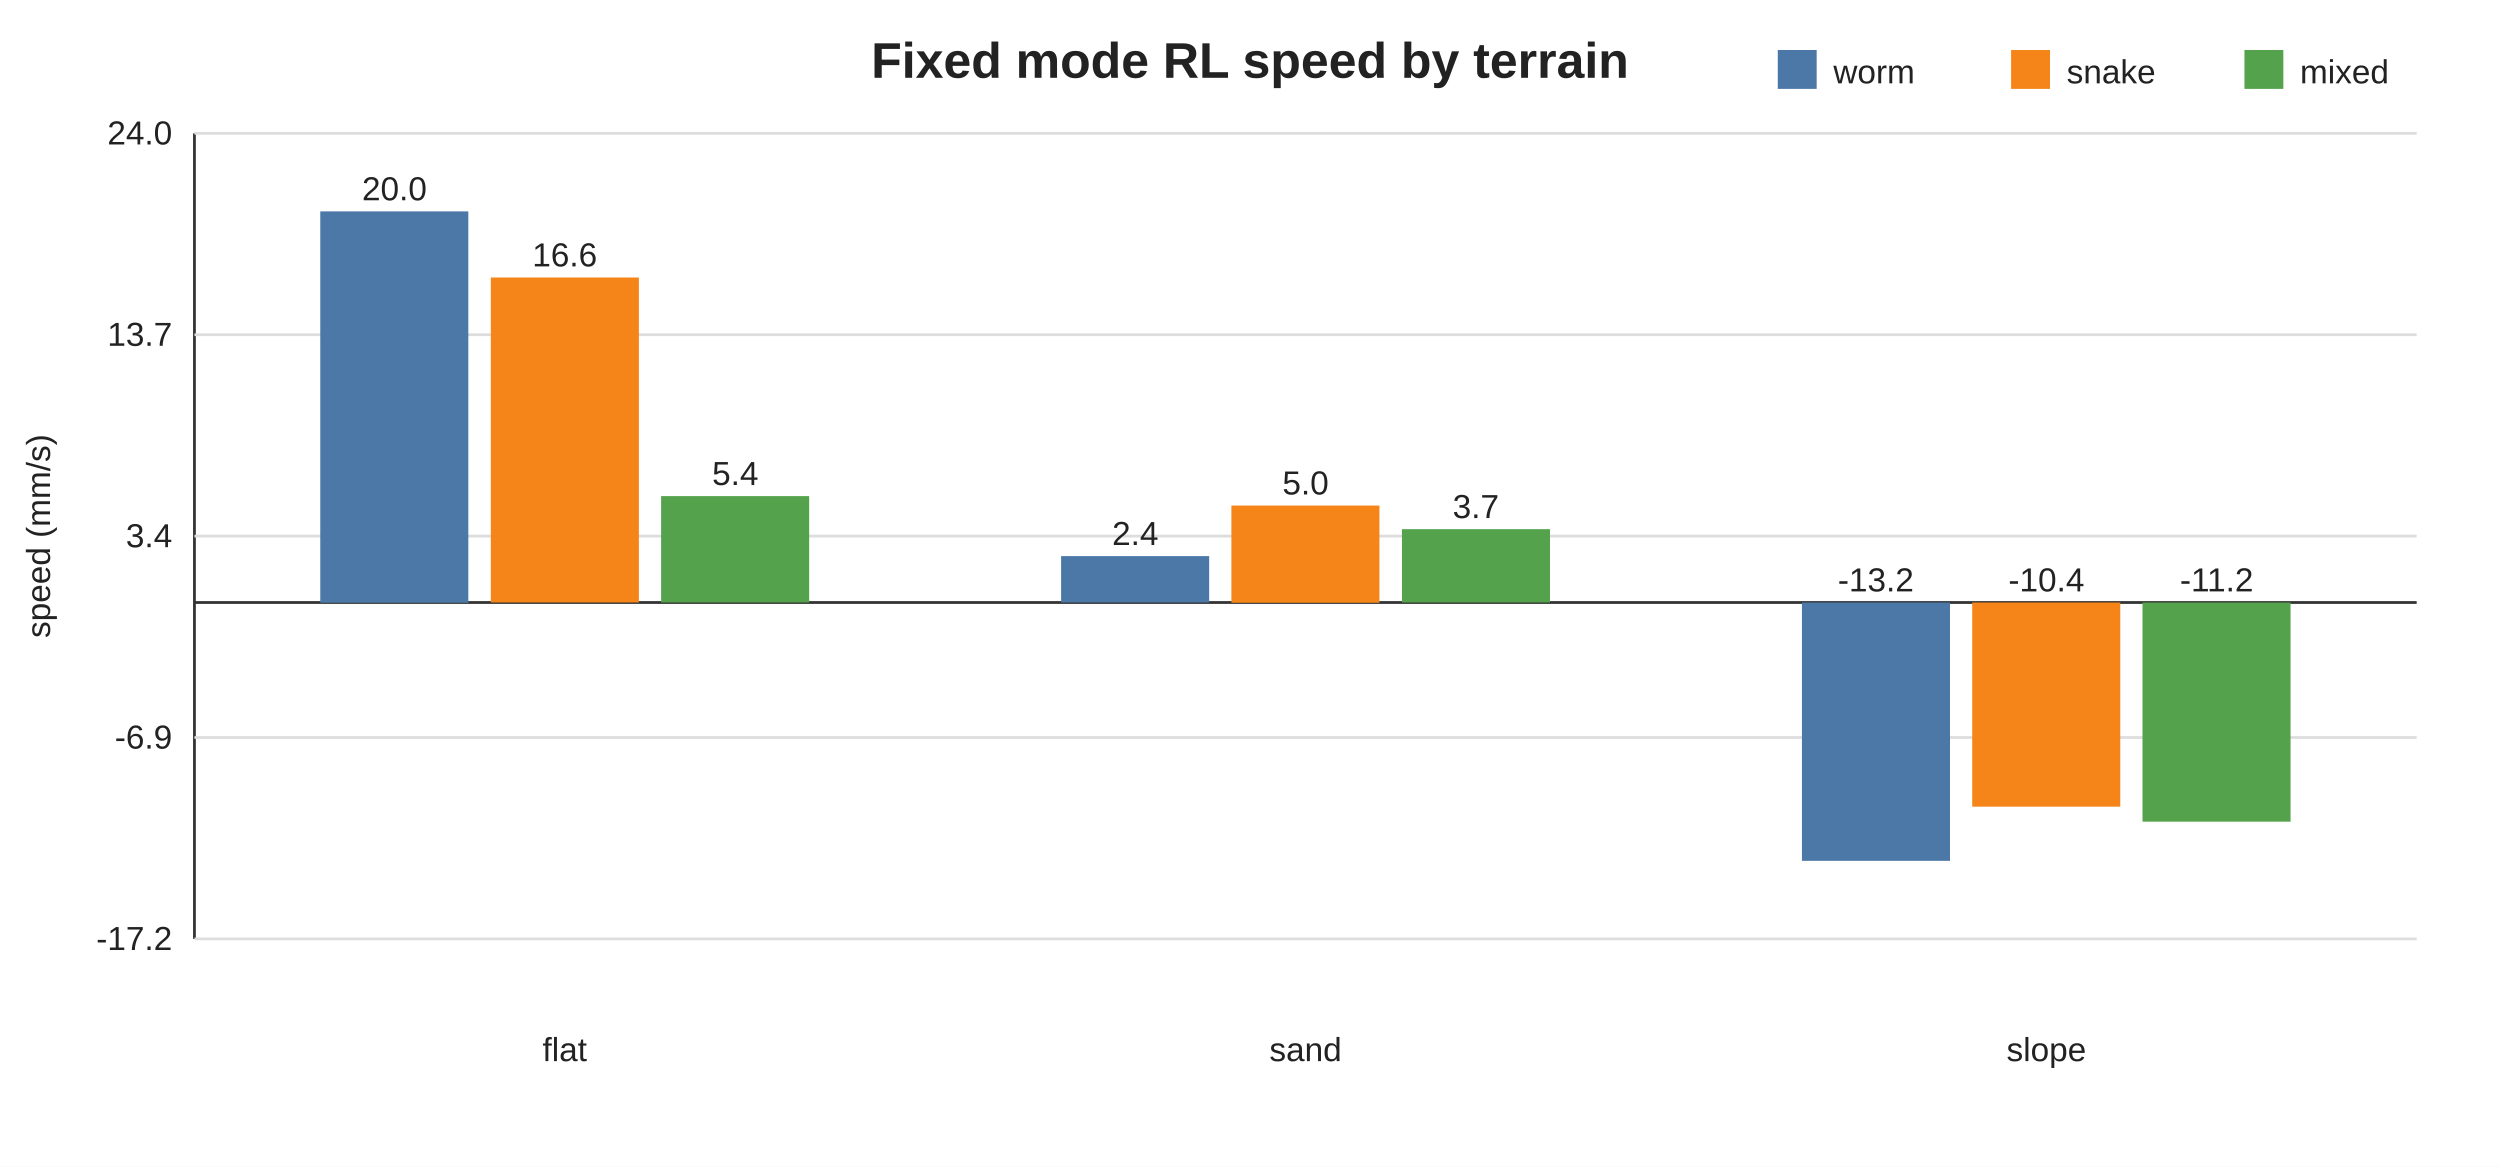
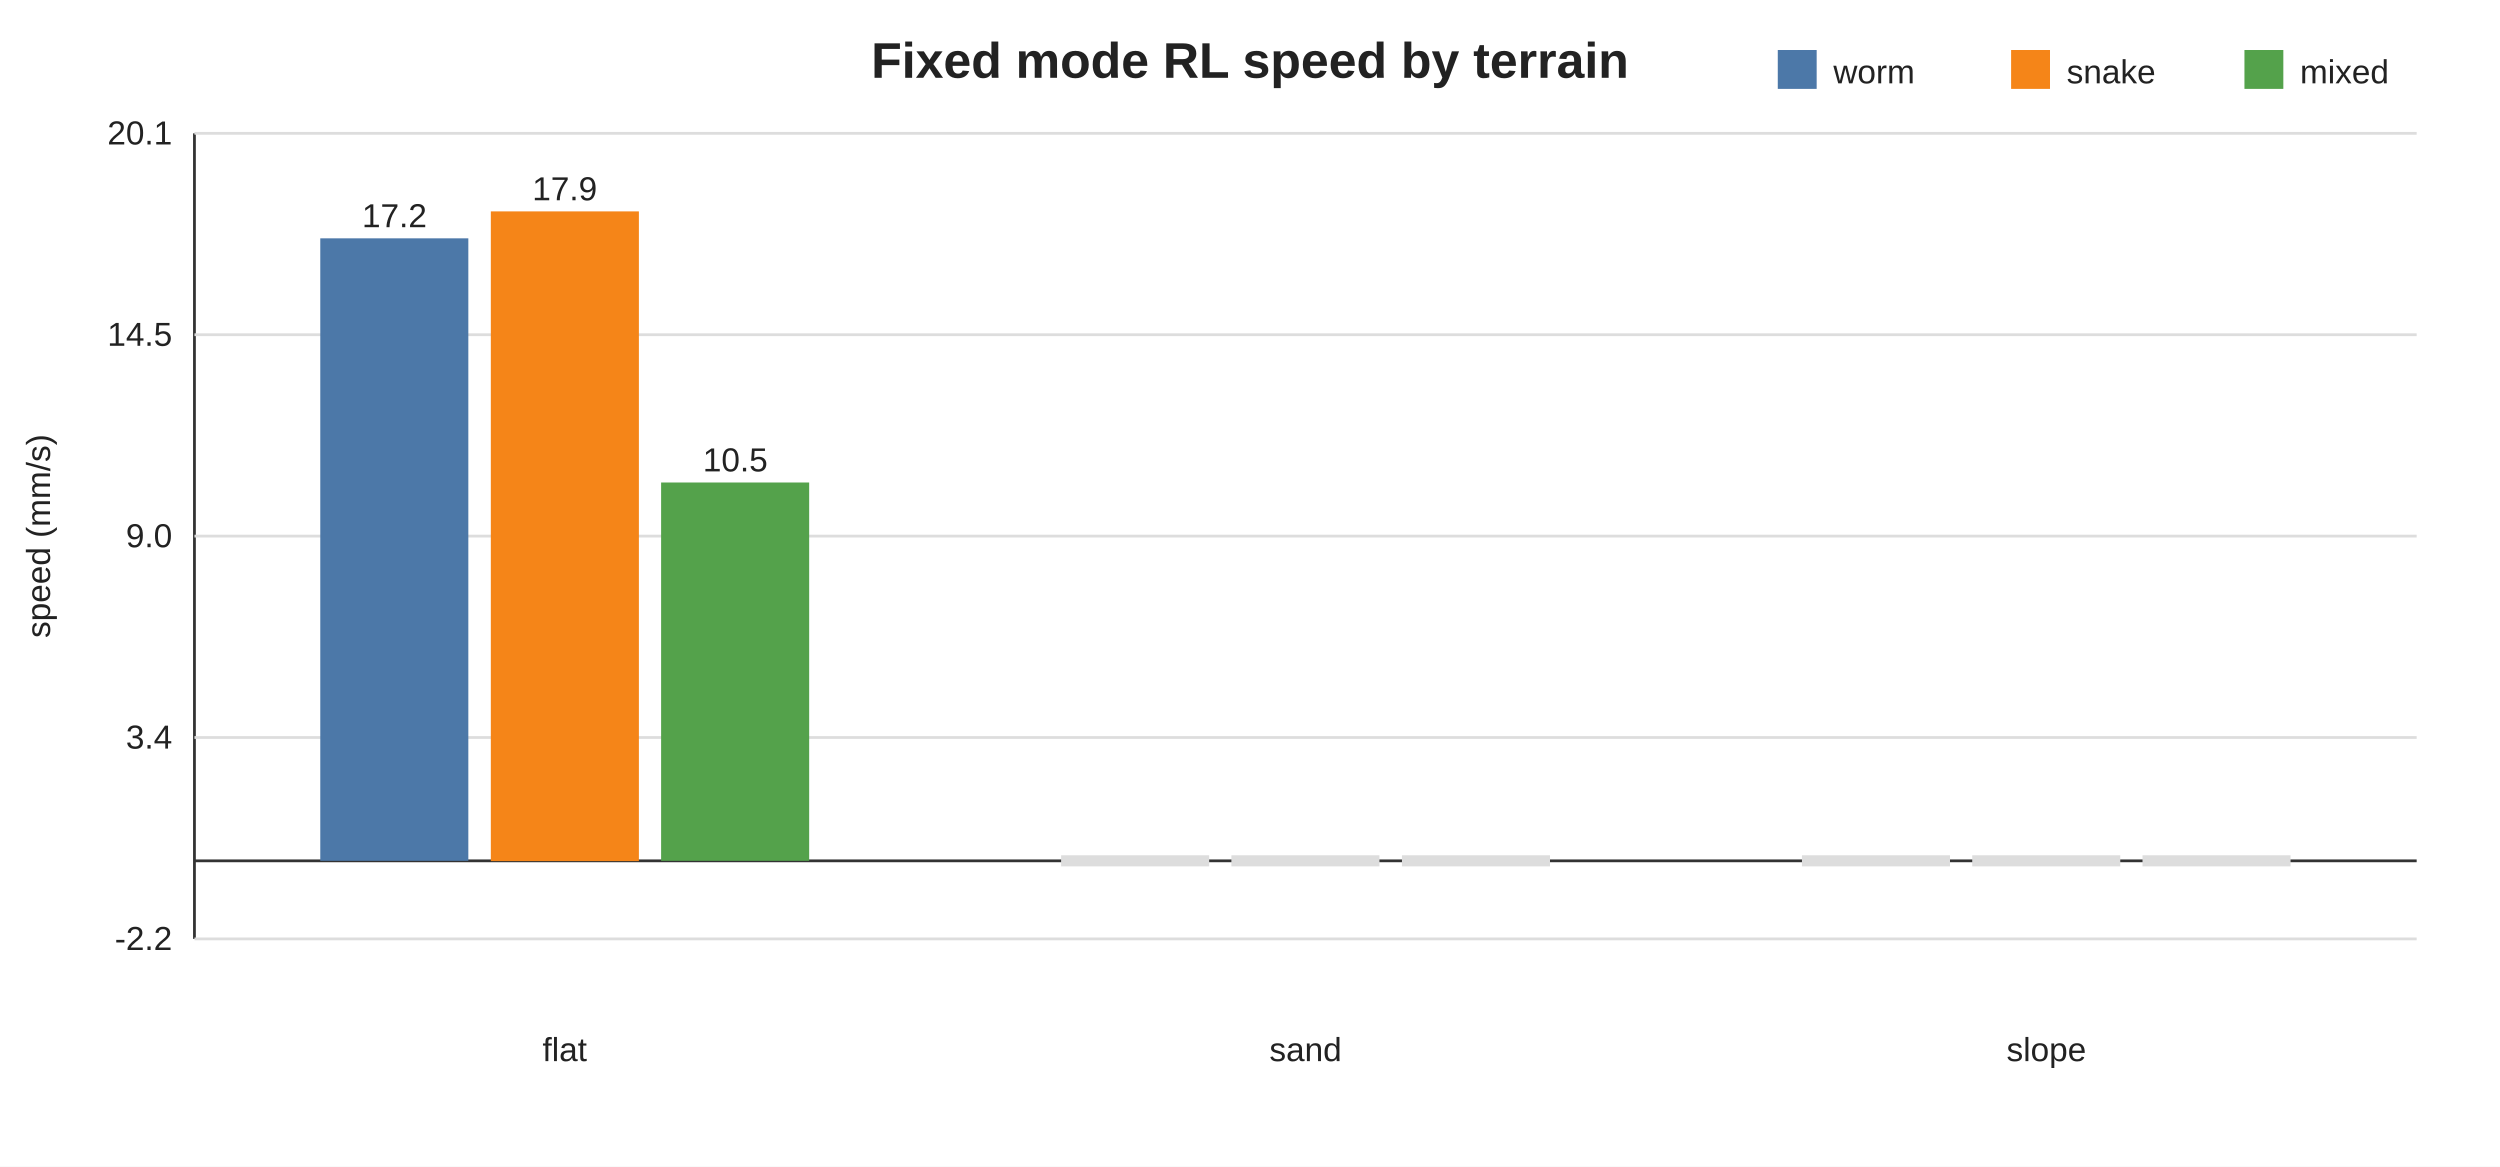
<svg xmlns="http://www.w3.org/2000/svg" width="900" height="420" viewBox="0 0 900 420">
  <rect width="100%" height="100%" fill="white" />
  <style>text{font-family:Arial,sans-serif;font-size:12px;fill:#222}.title{font-size:18px;font-weight:700}.axis{stroke:#333;stroke-width:1}.grid{stroke:#ddd;stroke-width:1}.missing{fill:#666;font-size:14px}</style>
  <text class="title" x="450.0" y="28" text-anchor="middle">Fixed mode RL speed by terrain</text>
-   <line class="axis" x1="70" y1="216.9" x2="870" y2="216.9" />
+   <line class="axis" x1="70" y1="309.9" x2="870" y2="309.9" />
  <line class="axis" x1="70" y1="48" x2="70" y2="338" />
  <text x="18" y="193.0" transform="rotate(-90 18 193.0)" text-anchor="middle">speed (mm/s)</text>
  <line class="grid" x1="70" y1="338.0" x2="870" y2="338.0" />
-   <text x="62" y="342.0" text-anchor="end">-17.2</text>
+   <text x="62" y="342.0" text-anchor="end">-2.2</text>
  <line class="grid" x1="70" y1="265.5" x2="870" y2="265.5" />
-   <text x="62" y="269.5" text-anchor="end">-6.9</text>
+   <text x="62" y="269.5" text-anchor="end">3.4</text>
  <line class="grid" x1="70" y1="193.0" x2="870" y2="193.0" />
-   <text x="62" y="197.0" text-anchor="end">3.4</text>
+   <text x="62" y="197.0" text-anchor="end">9.0</text>
  <line class="grid" x1="70" y1="120.5" x2="870" y2="120.5" />
-   <text x="62" y="124.5" text-anchor="end">13.7</text>
+   <text x="62" y="124.5" text-anchor="end">14.5</text>
  <line class="grid" x1="70" y1="48.0" x2="870" y2="48.0" />
-   <text x="62" y="52.0" text-anchor="end">24.0</text>
+   <text x="62" y="52.0" text-anchor="end">20.1</text>
  <text x="203.3" y="382" text-anchor="middle">flat</text>
-   <rect x="115.3" y="76.1" width="53.3" height="140.9" fill="#4c78a8" />
-   <text x="142.0" y="72.1" text-anchor="middle">20.0</text>
-   <rect x="176.7" y="99.9" width="53.3" height="117.0" fill="#f58518" />
-   <text x="203.3" y="95.9" text-anchor="middle">16.6</text>
-   <rect x="238.0" y="178.6" width="53.3" height="38.3" fill="#54a24b" />
-   <text x="264.7" y="174.6" text-anchor="middle">5.4</text>
+   <rect x="115.3" y="85.8" width="53.3" height="224.1" fill="#4c78a8" />
+   <text x="142.0" y="81.8" text-anchor="middle">17.2</text>
+   <rect x="176.7" y="76.1" width="53.3" height="233.9" fill="#f58518" />
+   <text x="203.3" y="72.1" text-anchor="middle">17.9</text>
+   <rect x="238.0" y="173.7" width="53.3" height="136.2" fill="#54a24b" />
+   <text x="264.7" y="169.7" text-anchor="middle">10.5</text>
  <text x="470.0" y="382" text-anchor="middle">sand</text>
-   <rect x="382.0" y="200.2" width="53.3" height="16.7" fill="#4c78a8" />
-   <text x="408.7" y="196.2" text-anchor="middle">2.4</text>
-   <rect x="443.3" y="182.0" width="53.3" height="35.0" fill="#f58518" />
-   <text x="470.0" y="178.0" text-anchor="middle">5.0</text>
-   <rect x="504.7" y="190.5" width="53.3" height="26.4" fill="#54a24b" />
-   <text x="531.3" y="186.5" text-anchor="middle">3.7</text>
+   <rect x="382.0" y="307.9" width="53.3" height="4" fill="#ddd" />
+   <rect x="443.3" y="307.9" width="53.3" height="4" fill="#ddd" />
+   <rect x="504.7" y="307.9" width="53.3" height="4" fill="#ddd" />
  <text x="736.7" y="382" text-anchor="middle">slope</text>
-   <rect x="648.7" y="216.9" width="53.3" height="93.0" fill="#4c78a8" />
-   <text x="675.3" y="212.9" text-anchor="middle">-13.2</text>
-   <rect x="710.0" y="216.9" width="53.3" height="73.5" fill="#f58518" />
-   <text x="736.7" y="212.9" text-anchor="middle">-10.4</text>
-   <rect x="771.3" y="216.9" width="53.3" height="78.9" fill="#54a24b" />
-   <text x="798.0" y="212.9" text-anchor="middle">-11.2</text>
+   <rect x="648.7" y="307.9" width="53.3" height="4" fill="#ddd" />
+   <rect x="710.0" y="307.9" width="53.3" height="4" fill="#ddd" />
+   <rect x="771.3" y="307.9" width="53.3" height="4" fill="#ddd" />
  <rect x="640" y="18" width="14" height="14" fill="#4c78a8" />
  <text x="660" y="30">worm</text>
  <rect x="724" y="18" width="14" height="14" fill="#f58518" />
  <text x="744" y="30">snake</text>
  <rect x="808" y="18" width="14" height="14" fill="#54a24b" />
  <text x="828" y="30">mixed</text>
</svg>
